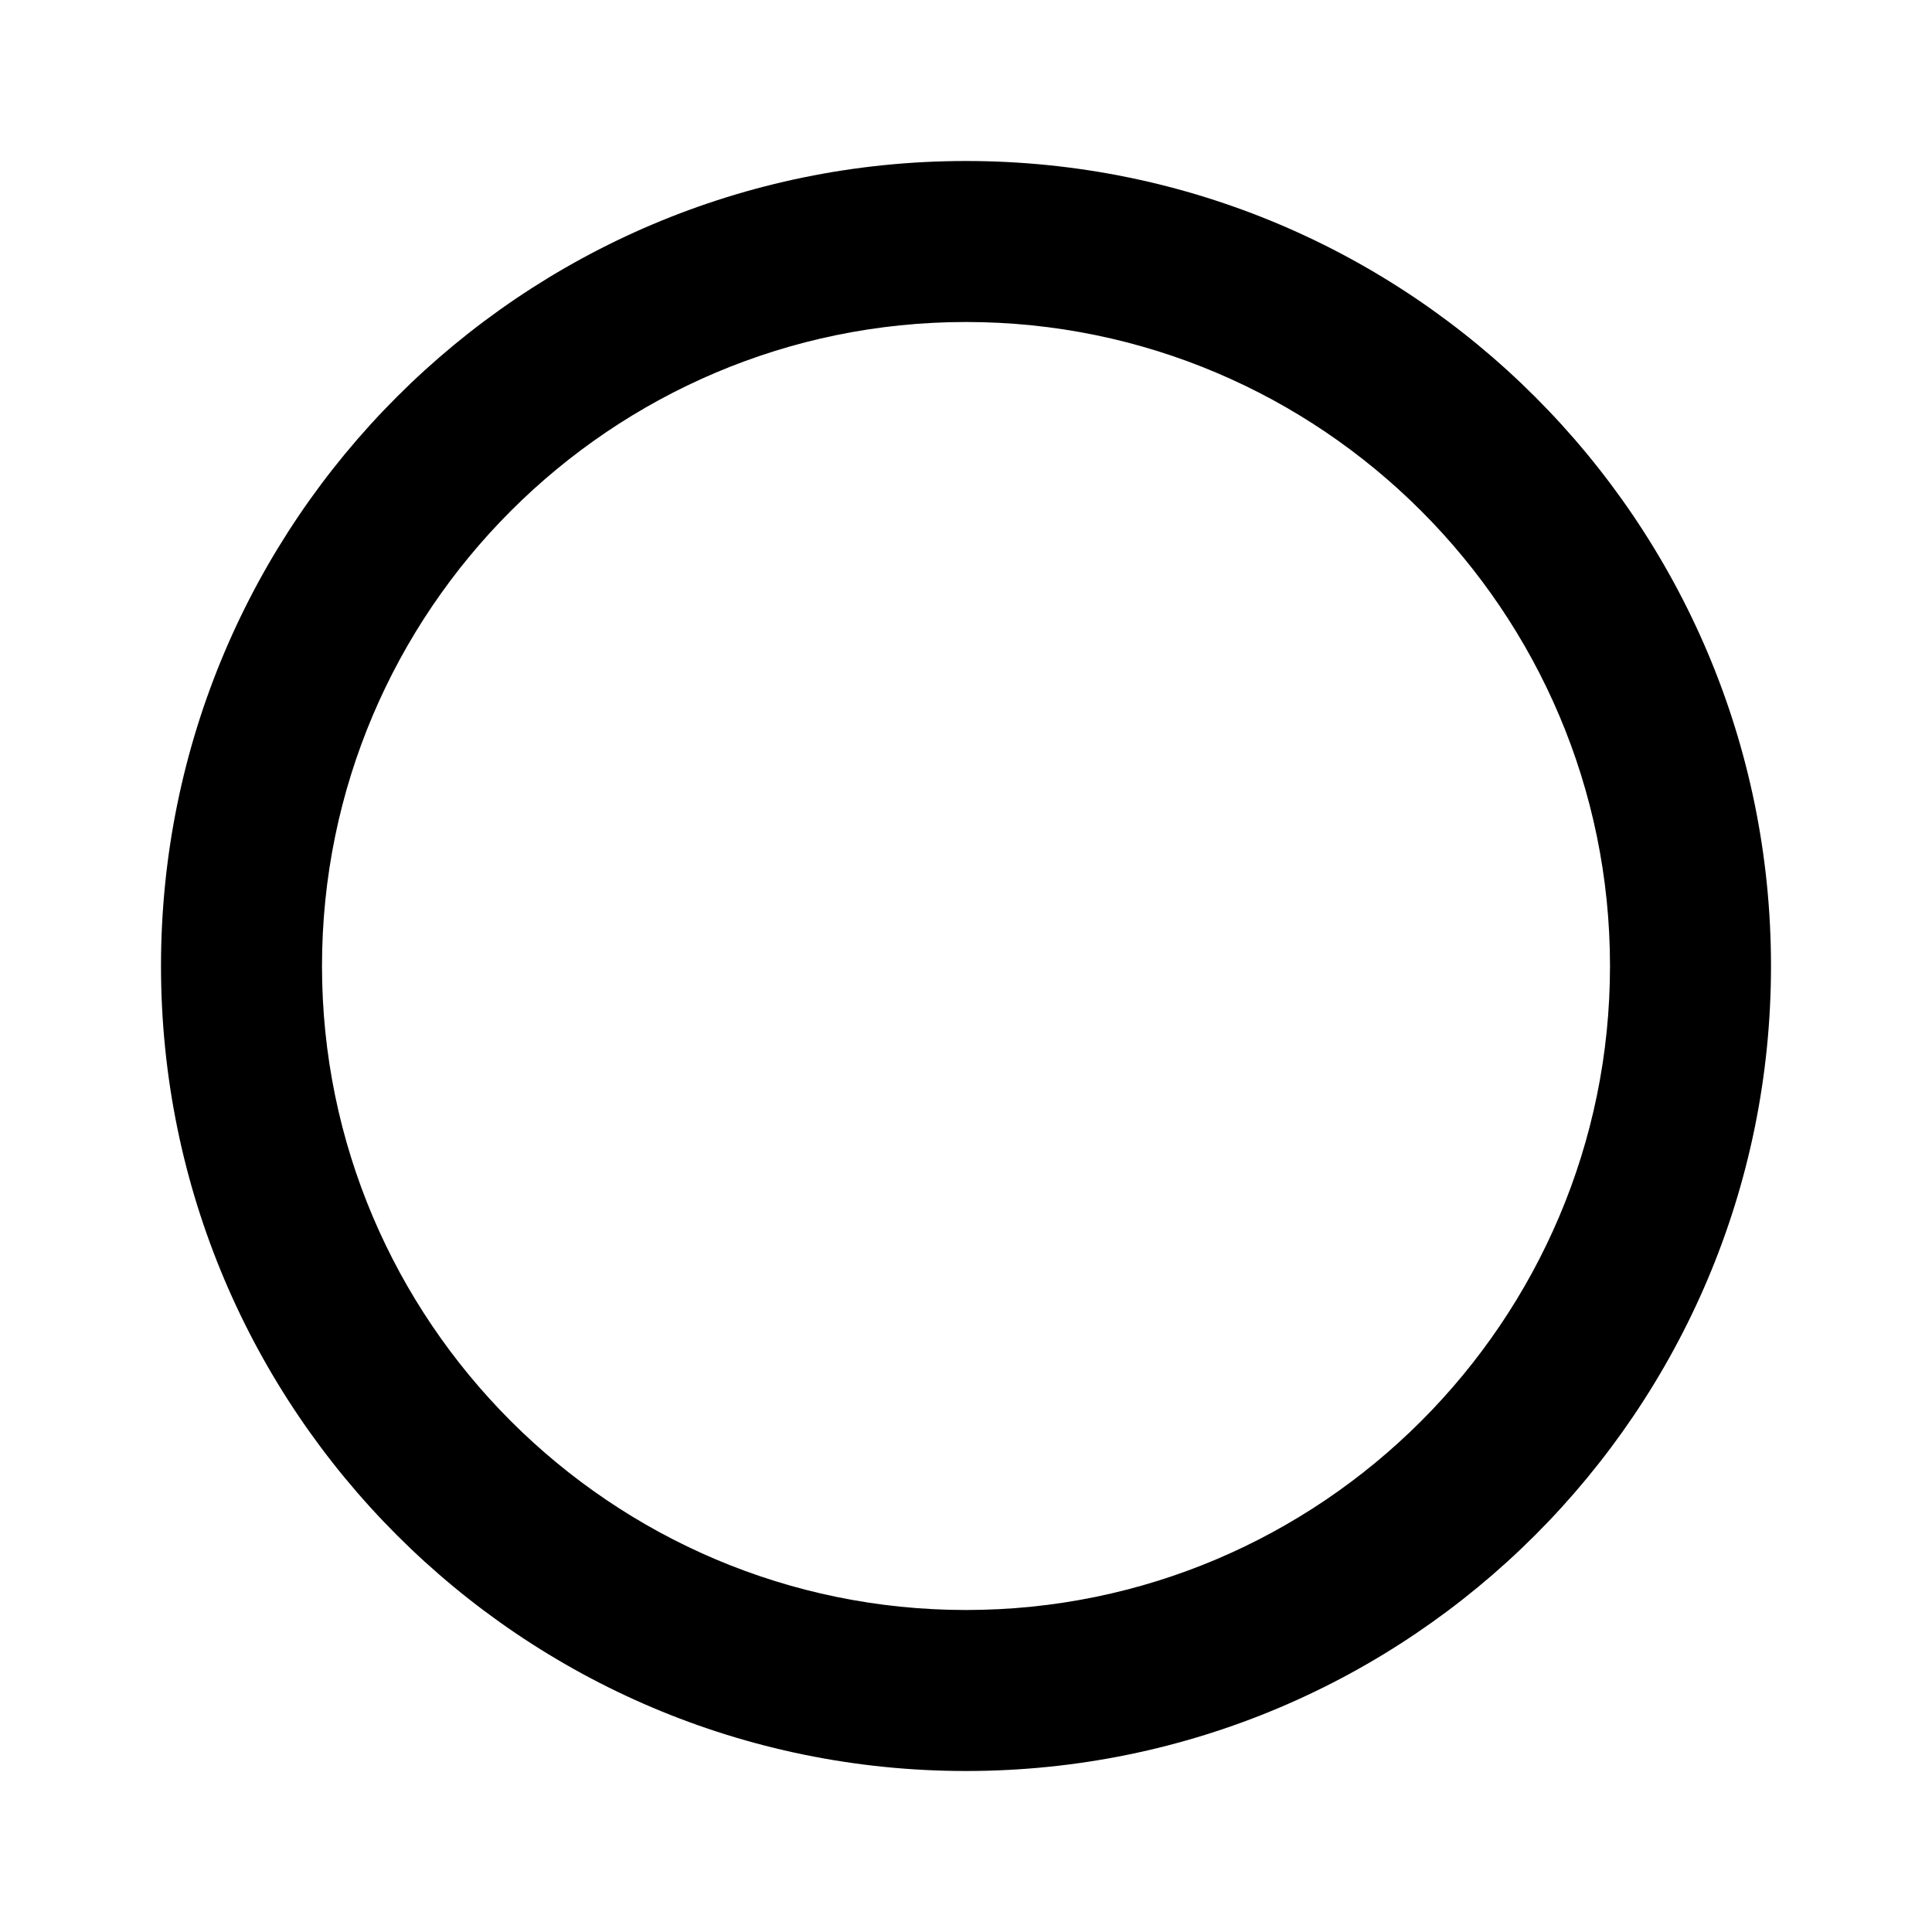
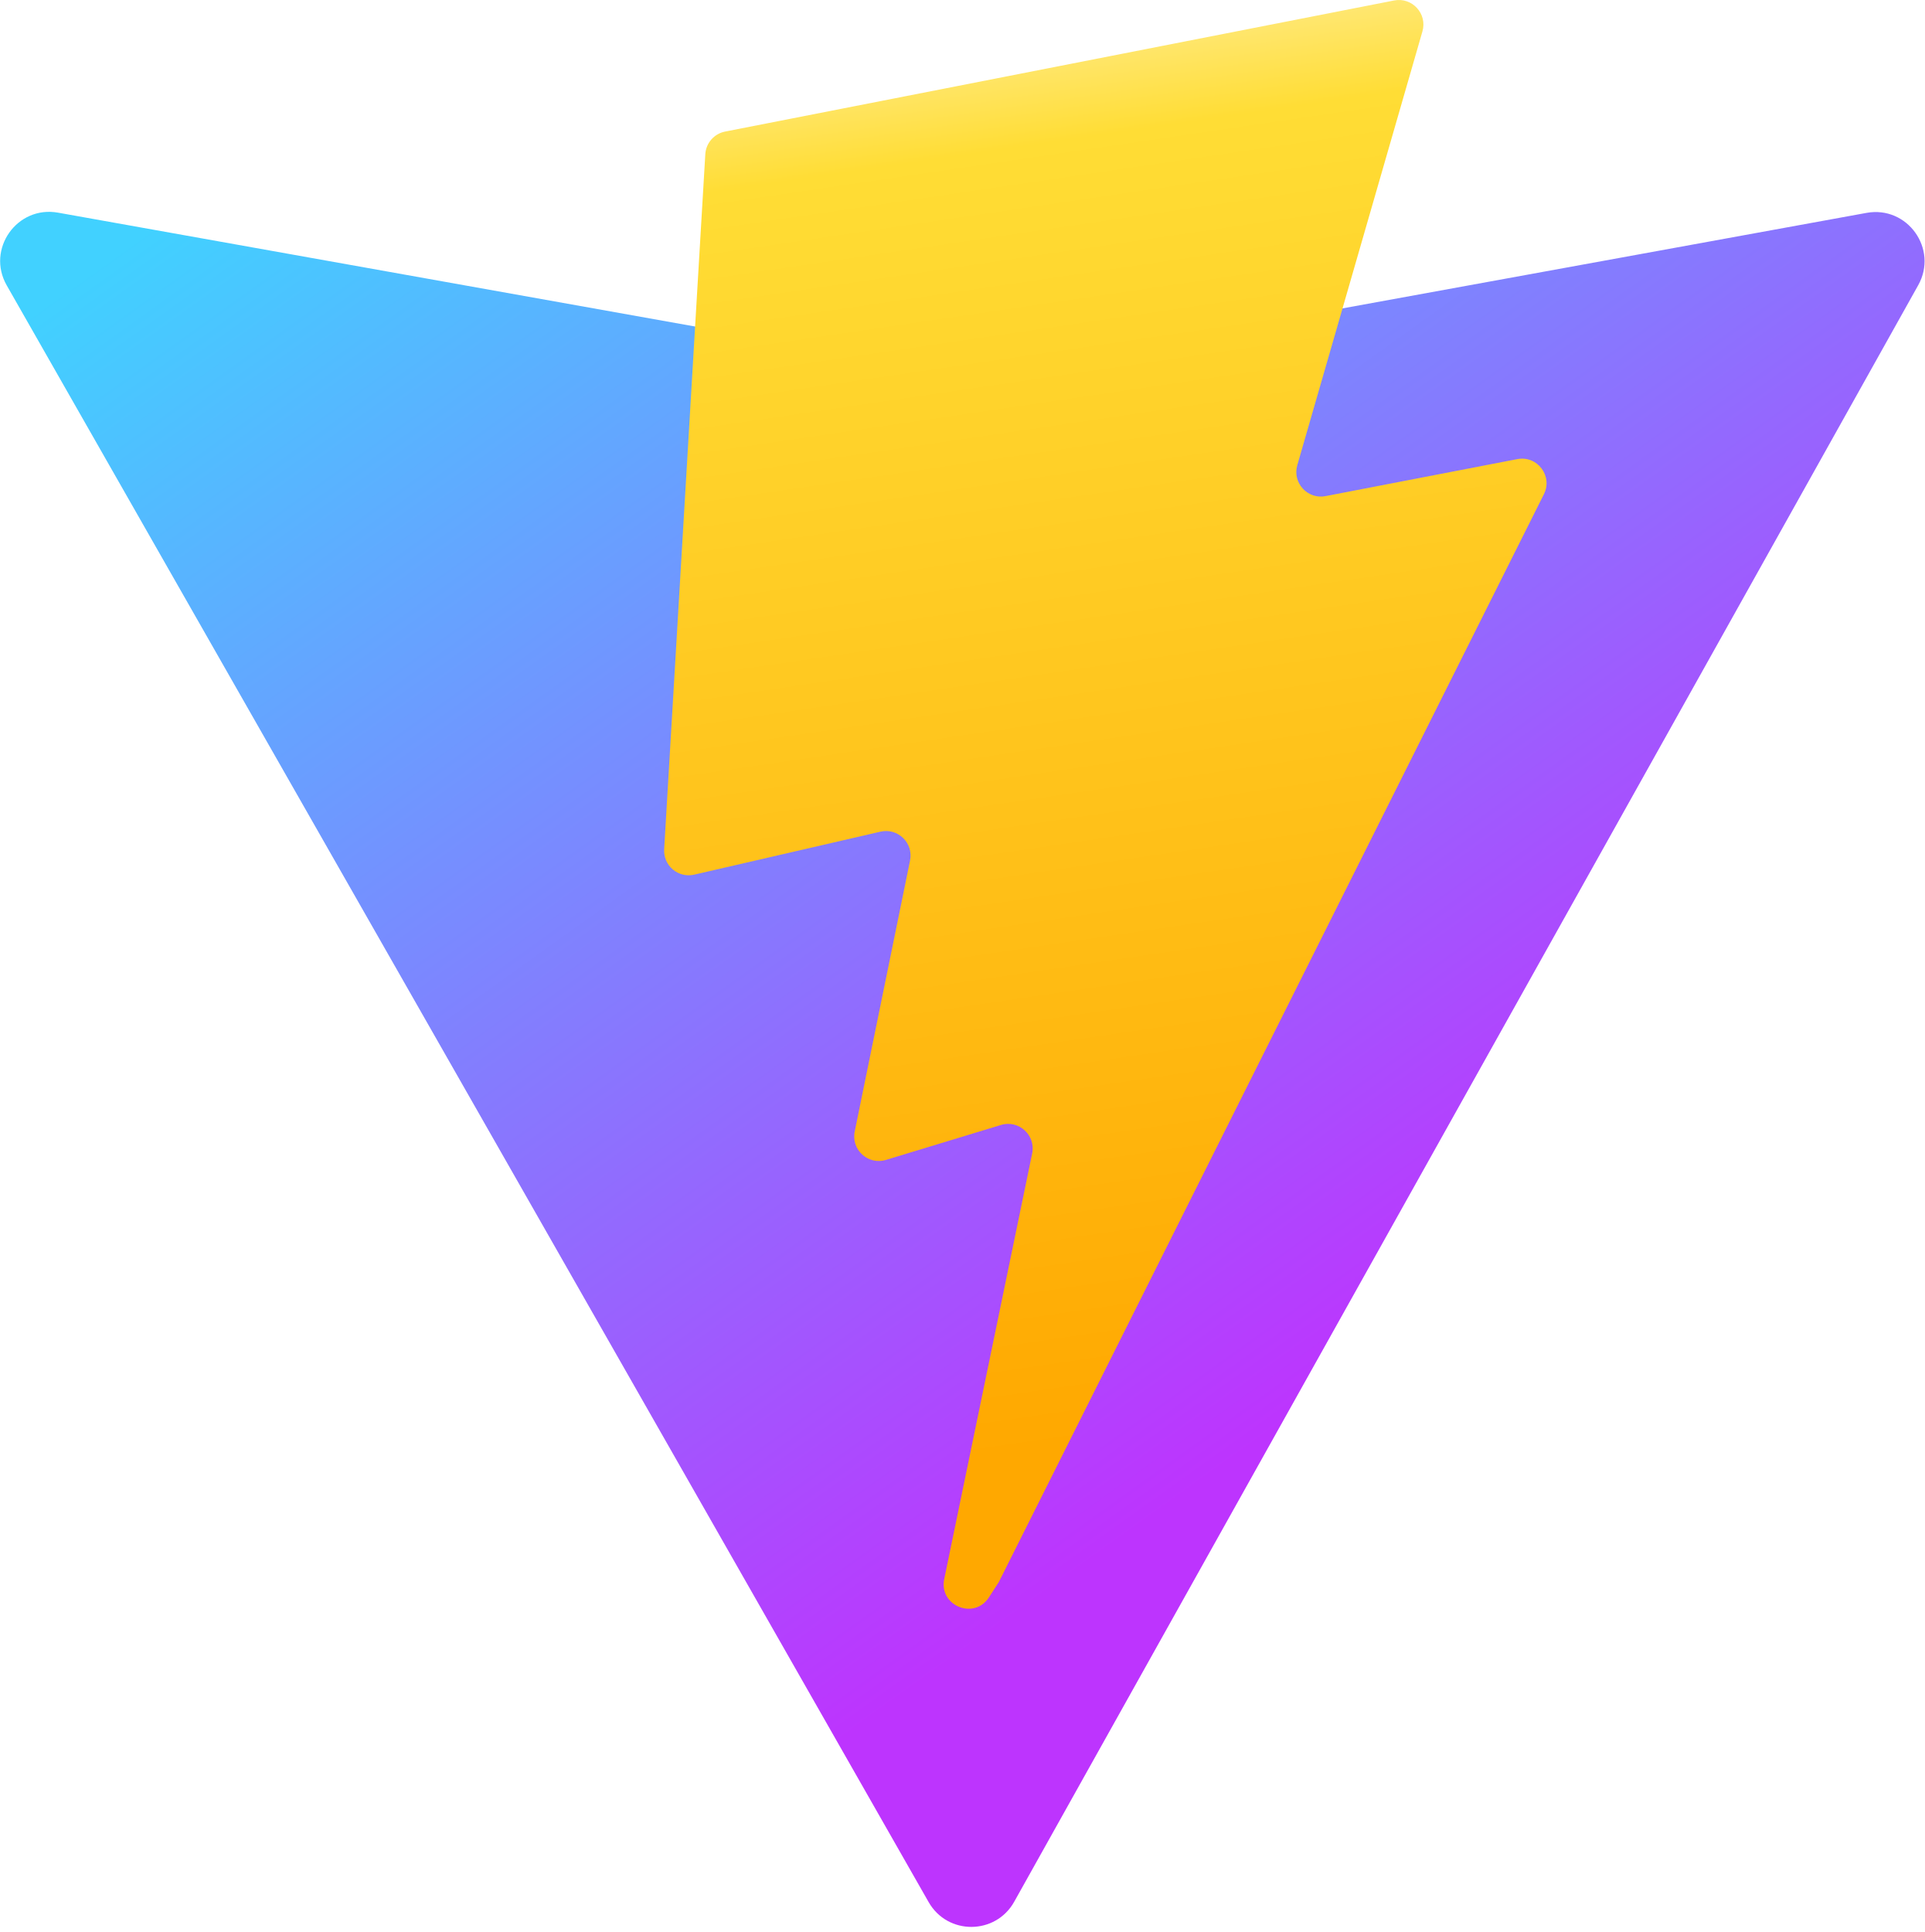
- <svg xmlns="http://www.w3.org/2000/svg" width="24" height="24" viewBox="0 0 24 24">
-   <path d="M0 0h24v24H0z" fill="none" />
-   <path d="M12 2C6.48 2 2 6.48 2 12s4.48 10 10 10 10-4.48 10-10S17.52 2 12 2zm0 18c-4.41 0-8-3.59-8-8s3.59-8 8-8 8 3.59 8 8-3.59 8-8 8z" />
+ <svg xmlns="http://www.w3.org/2000/svg" aria-hidden="true" role="img" class="iconify iconify--logos" width="31.88" height="32" preserveAspectRatio="xMidYMid meet" viewBox="0 0 256 257">
+   <defs>
+     <linearGradient id="IconifyId1813088fe1fbc01fb466" x1="-.828%" x2="57.636%" y1="7.652%" y2="78.411%">
+       <stop offset="0%" stop-color="#41D1FF" />
+       <stop offset="100%" stop-color="#BD34FE" />
+     </linearGradient>
+     <linearGradient id="IconifyId1813088fe1fbc01fb467" x1="43.376%" x2="50.316%" y1="2.242%" y2="89.03%">
+       <stop offset="0%" stop-color="#FFEA83" />
+       <stop offset="8.333%" stop-color="#FFDD35" />
+       <stop offset="100%" stop-color="#FFA800" />
+     </linearGradient>
+   </defs>
+   <path fill="url(#IconifyId1813088fe1fbc01fb466)" d="M255.153 37.938L134.897 252.976c-2.483 4.44-8.862 4.466-11.382.048L.875 37.958c-2.746-4.814 1.371-10.646 6.827-9.67l120.385 21.517a6.537 6.537 0 0 0 2.322-.004l117.867-21.483c5.438-.991 9.574 4.796 6.877 9.62Z" />
+   <path fill="url(#IconifyId1813088fe1fbc01fb467)" d="M185.432.063L96.44 17.501a3.268 3.268 0 0 0-2.634 3.014l-5.474 92.456a3.268 3.268 0 0 0 3.997 3.378l24.777-5.718c2.318-.535 4.413 1.507 3.936 3.838l-7.361 36.047c-.495 2.426 1.782 4.5 4.151 3.78l15.304-4.649c2.372-.72 4.652 1.36 4.15 3.788l-11.698 56.621c-.732 3.542 3.979 5.473 5.943 2.437l1.313-2.028l72.516-144.72c1.215-2.423-.88-5.186-3.54-4.672l-25.505 4.922c-2.396.462-4.435-1.77-3.759-4.114l16.646-57.705c.677-2.35-1.37-4.583-3.769-4.113Z" />
</svg>
